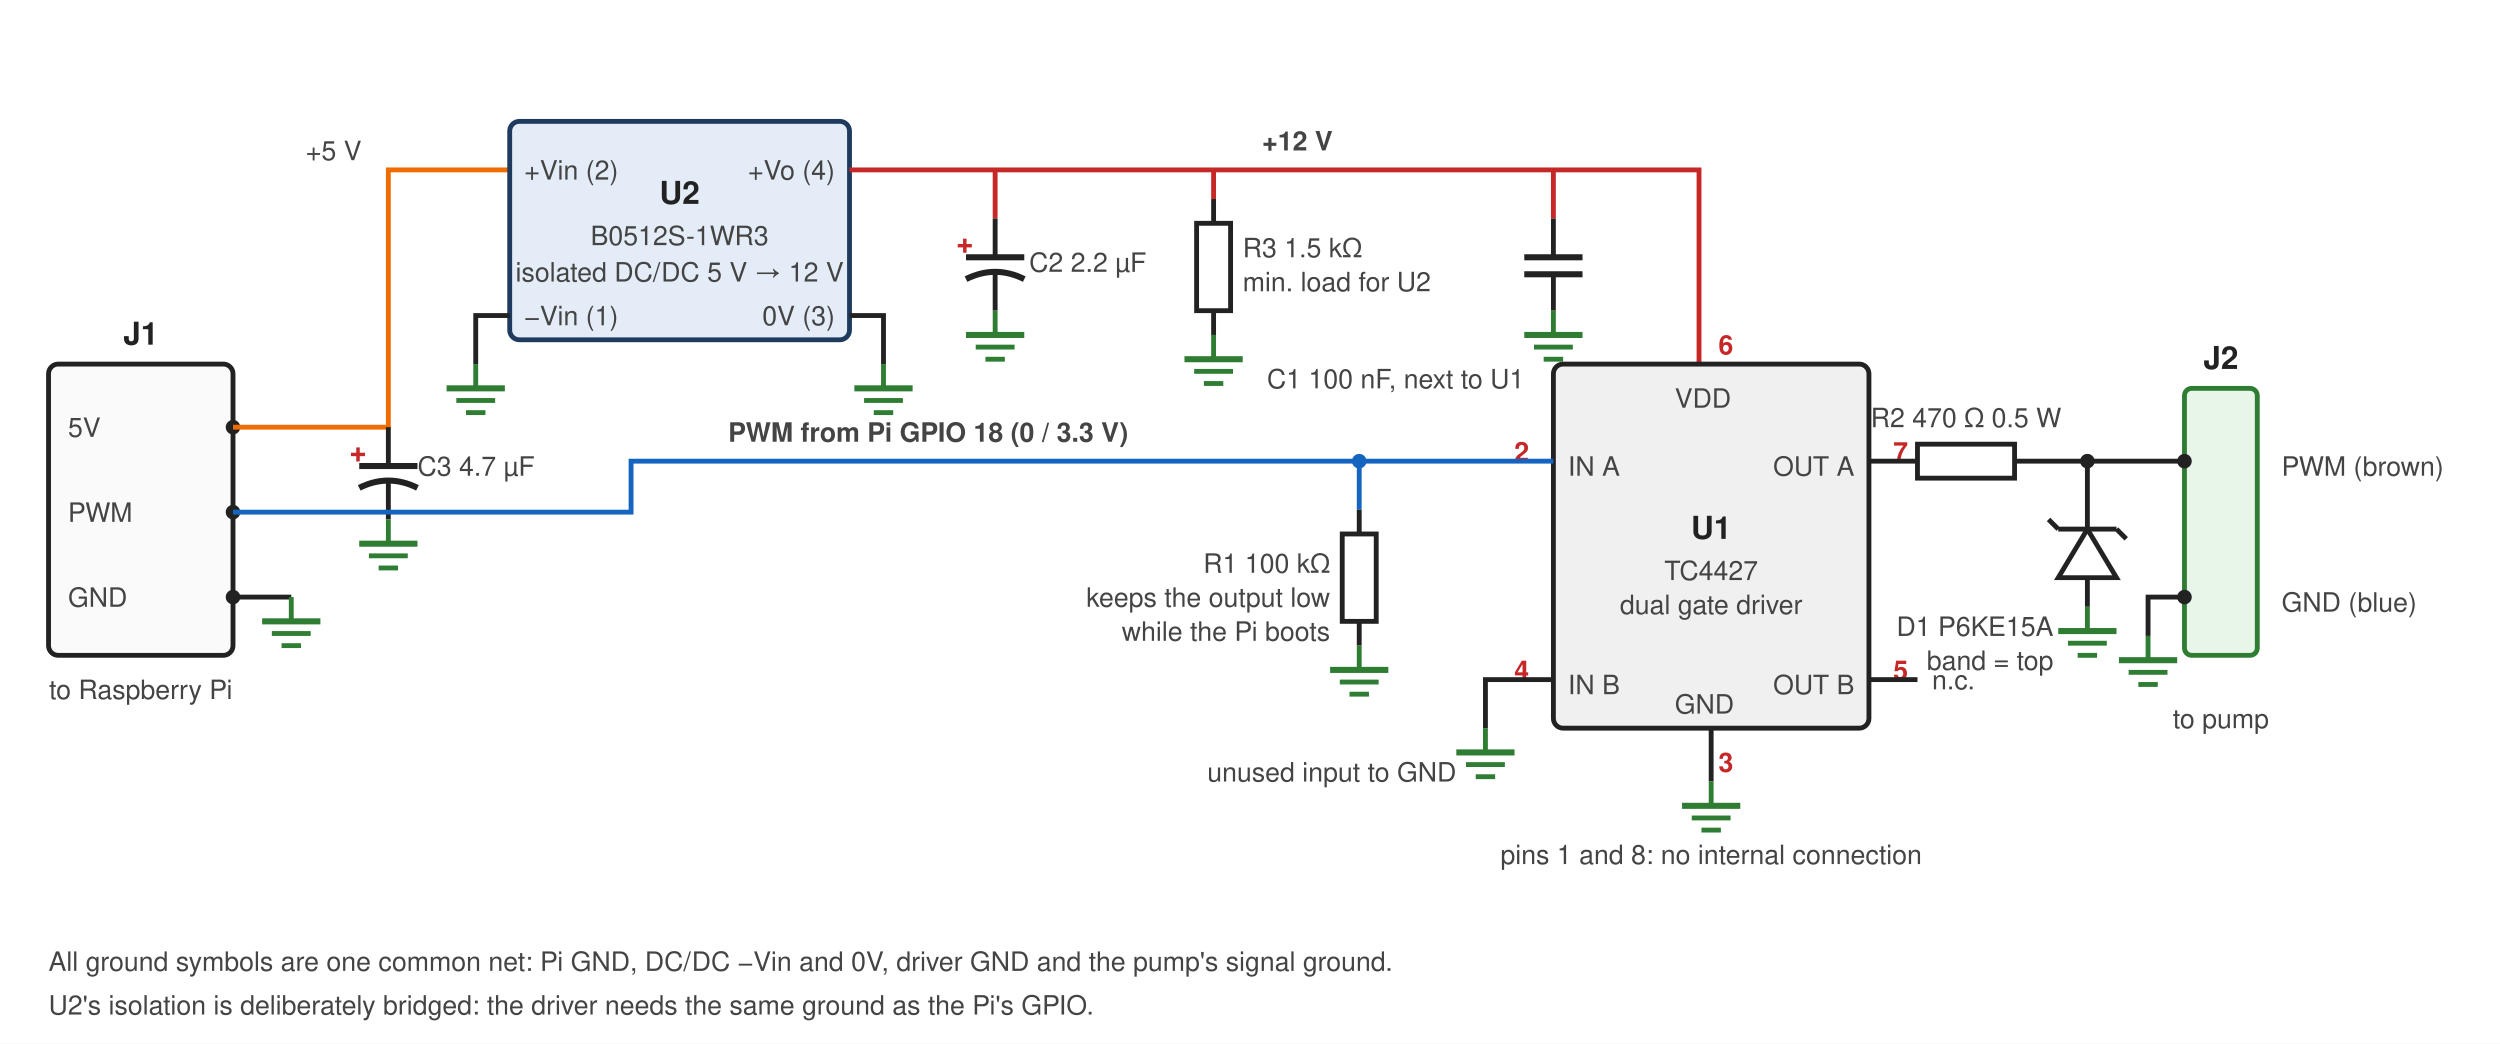
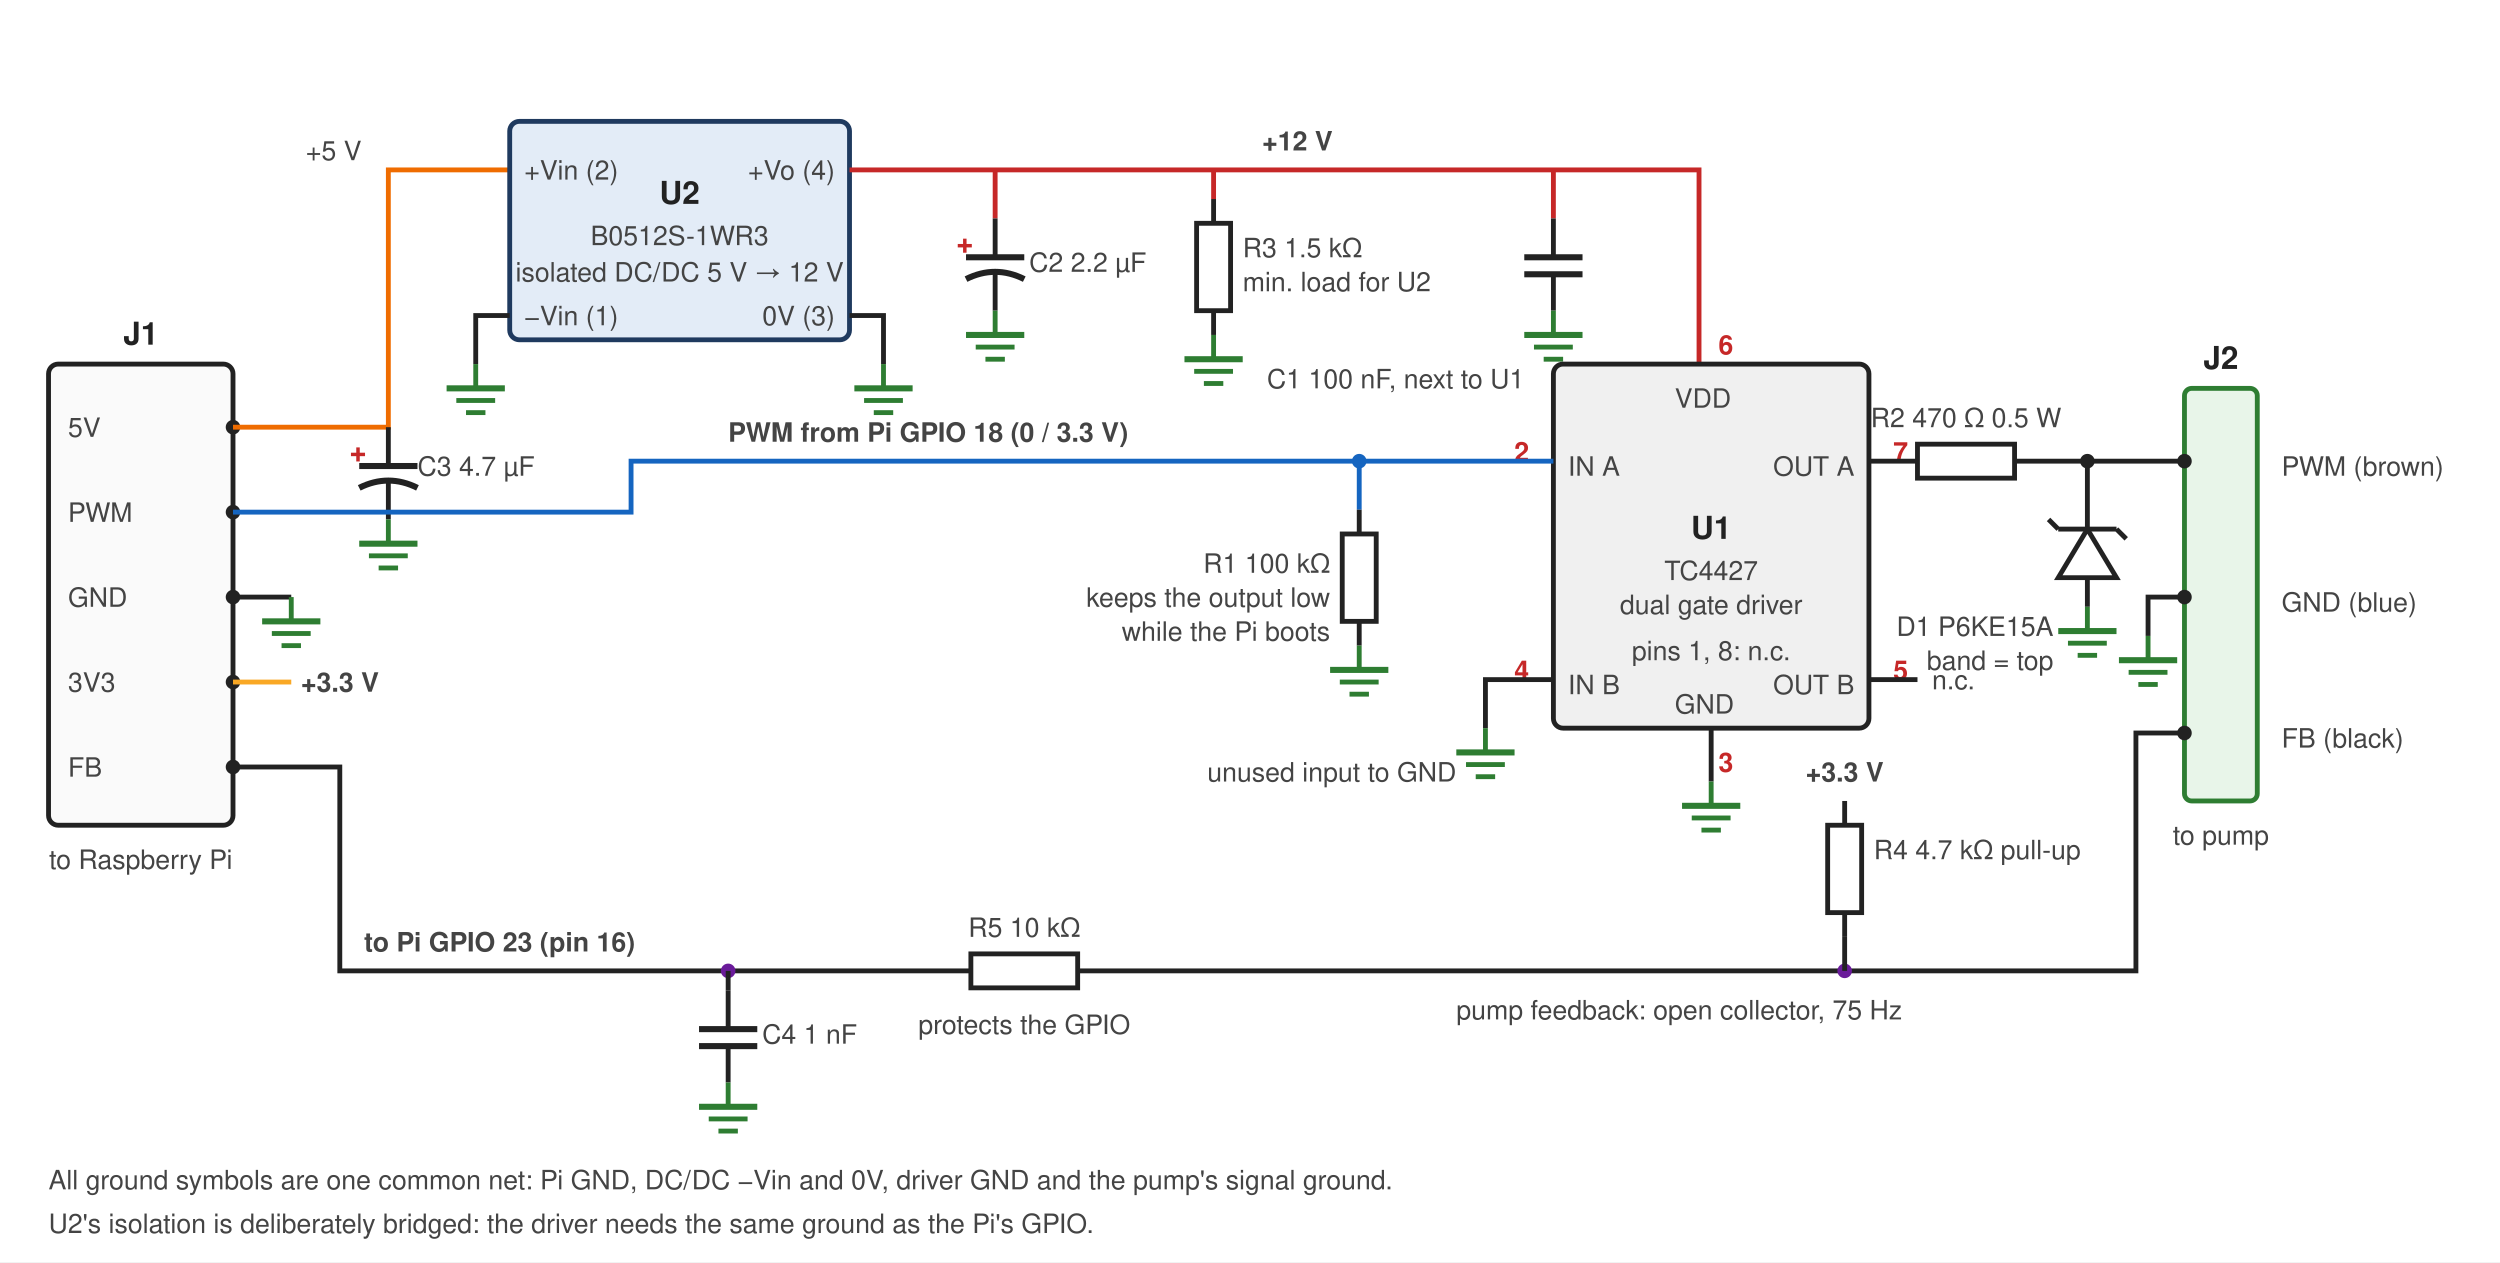
- <svg xmlns="http://www.w3.org/2000/svg" width="1030" height="430" viewBox="0 0 1030 430" font-family="Helvetica, Arial, sans-serif">
+ <svg xmlns="http://www.w3.org/2000/svg" width="1030" height="520" viewBox="0 0 1030 520" font-family="Helvetica, Arial, sans-serif">
  <defs>
    <g id="gnd">
      <line x1="0" y1="0" x2="0" y2="10" stroke="#2e7d32" stroke-width="2" />
      <line x1="-12" y1="10" x2="12" y2="10" stroke="#2e7d32" stroke-width="2.5" />
      <line x1="-8" y1="15" x2="8" y2="15" stroke="#2e7d32" stroke-width="2" />
      <line x1="-4" y1="20" x2="4" y2="20" stroke="#2e7d32" stroke-width="2" />
    </g>
    <g id="elko">
      <line x1="0" y1="0" x2="0" y2="16" stroke="#222" stroke-width="2" />
      <line x1="-12" y1="16" x2="12" y2="16" stroke="#222" stroke-width="2.5" />
      <path d="M-12 25 Q0 19 12 25" stroke="#222" stroke-width="2.5" fill="none" />
      <line x1="0" y1="22" x2="0" y2="38" stroke="#222" stroke-width="2" />
      <text x="-16" y="14" font-size="12" fill="#c62828" font-weight="bold">+</text>
    </g>
    <g id="cap">
      <line x1="0" y1="0" x2="0" y2="16" stroke="#222" stroke-width="2" />
      <line x1="-12" y1="16" x2="12" y2="16" stroke="#222" stroke-width="2.5" />
      <line x1="-12" y1="23" x2="12" y2="23" stroke="#222" stroke-width="2.5" />
      <line x1="0" y1="23" x2="0" y2="38" stroke="#222" stroke-width="2" />
    </g>
    <g id="res">
      <line x1="0" y1="0" x2="0" y2="10" stroke="#222" stroke-width="2" />
      <rect x="-7" y="10" width="14" height="36" fill="white" stroke="#222" stroke-width="2" />
      <line x1="0" y1="46" x2="0" y2="56" stroke="#222" stroke-width="2" />
    </g>
  </defs>
  <style>
    .wire { stroke: #222; stroke-width: 2; fill: none; }
    .v12  { stroke: #c62828; stroke-width: 2; fill: none; }
    .v5   { stroke: #ef6c00; stroke-width: 2; fill: none; }
    .sig  { stroke: #1565c0; stroke-width: 2; fill: none; }
    .lbl  { font-size: 13px; fill: #222; font-weight: bold; }
    .s    { font-size: 11px; fill: #444; }
    .pin  { font-size: 11px; fill: #c62828; font-weight: bold; }
  </style>
-   <rect width="1030" height="430" fill="white" />
-   <rect x="20" y="150" width="76" height="120" rx="4" fill="#fafafa" stroke="#222" stroke-width="2" />
+   <rect width="1030" height="520" fill="white" />
+   <rect x="20" y="150" width="76" height="190" rx="4" fill="#fafafa" stroke="#222" stroke-width="2" />
  <text x="58" y="142" text-anchor="middle" class="lbl">J1</text>
-   <text x="58" y="288" text-anchor="middle" class="s">to Raspberry Pi</text>
+   <text x="58" y="358" text-anchor="middle" class="s">to Raspberry Pi</text>
+   <text x="28" y="285" class="s">3V3</text>
+   <text x="28" y="320" class="s">FB</text>
+   <circle cx="96" cy="281" r="3" fill="#222" />
+   <circle cx="96" cy="316" r="3" fill="#222" />
+   <path class="v5" d="M96 281 H120" style="stroke:#f9a825" />
+   <text x="124" y="285" class="s" fill="#f57f17" font-weight="bold">+3.3 V</text>
  <text x="28" y="180" class="s">5V</text>
  <text x="28" y="215" class="s">PWM</text>
  <text x="28" y="250" class="s">GND</text>
  <circle cx="96" cy="176" r="3" fill="#222" />
  <circle cx="96" cy="211" r="3" fill="#222" />
  <circle cx="96" cy="246" r="3" fill="#222" />
  <path class="wire" d="M96 246 H120" />
  <use href="#gnd" x="120" y="246" />
  <path class="v5" d="M96 176 H160 V70 H210" />
  <text x="126" y="66" class="s" fill="#ef6c00">+5 V</text>
  <use href="#elko" x="160" y="176" />
  <use href="#gnd" x="160" y="214" />
  <text x="172" y="196" class="s">C3 4.7 µF</text>
  <rect x="210" y="50" width="140" height="90" rx="4" fill="#e3ecf7" stroke="#1f3a5f" stroke-width="2" />
  <text x="280" y="84" text-anchor="middle" class="lbl">U2</text>
  <text x="280" y="101" text-anchor="middle" class="s">B0512S-1WR3</text>
  <text x="280" y="116" text-anchor="middle" class="s">isolated DC/DC 5 V → 12 V</text>
  <text x="216" y="74" class="s">+Vin (2)</text>
  <text x="216" y="134" class="s">−Vin (1)</text>
  <text x="344" y="74" text-anchor="end" class="s">+Vo (4)</text>
  <text x="344" y="134" text-anchor="end" class="s">0V (3)</text>
  <path class="wire" d="M210 130 H196 V150" />
  <use href="#gnd" x="196" y="150" />
  <path class="wire" d="M350 130 H364 V150" />
  <use href="#gnd" x="364" y="150" />
  <path class="v12" d="M350 70 H700 V150" />
  <text x="520" y="62" class="s" fill="#c62828" font-weight="bold">+12 V</text>
  <path class="v12" d="M410 70 V90" />
  <use href="#elko" x="410" y="90" />
  <use href="#gnd" x="410" y="128" />
  <text x="424" y="112" class="s">C2 2.2 µF</text>
  <path class="v12" d="M500 70 V82" />
  <use href="#res" x="500" y="82" />
  <use href="#gnd" x="500" y="138" />
  <text x="512" y="106" class="s">R3 1.5 kΩ</text>
  <text x="512" y="120" class="s">min. load for U2</text>
  <path class="v12" d="M640 70 V90" />
  <use href="#cap" x="640" y="90" />
  <use href="#gnd" x="640" y="128" />
  <text x="628" y="160" class="s" text-anchor="end">C1 100 nF, next to U1</text>
  <rect x="640" y="150" width="130" height="150" rx="4" fill="#f0f0f0" stroke="#222" stroke-width="2" />
  <text x="705" y="222" text-anchor="middle" class="lbl">U1</text>
  <text x="705" y="239" text-anchor="middle" class="s">TC4427</text>
  <text x="705" y="253" text-anchor="middle" class="s">dual gate driver</text>
  <text x="690" y="168" class="s">VDD</text>
  <text x="708" y="146" class="pin">6</text>
  <text x="646" y="196" class="s">IN A</text>
  <text x="630" y="190" text-anchor="end" class="pin">2</text>
  <text x="646" y="286" class="s">IN B</text>
  <text x="630" y="280" text-anchor="end" class="pin">4</text>
  <text x="764" y="196" text-anchor="end" class="s">OUT A</text>
  <text x="780" y="190" class="pin">7</text>
  <text x="764" y="286" text-anchor="end" class="s">OUT B</text>
  <text x="780" y="280" class="pin">5</text>
  <text x="690" y="294" class="s">GND</text>
  <text x="708" y="318" class="pin">3</text>
  <path class="wire" d="M705 300 V322" />
  <use href="#gnd" x="705" y="322" />
  <path class="wire" d="M640 280 H612 V300" />
  <use href="#gnd" x="612" y="300" />
  <text x="600" y="322" class="s" text-anchor="end">unused input to GND</text>
  <path class="wire" d="M770 280 H790" />
  <text x="796" y="284" class="s">n.c.</text>
-   <text x="705" y="356" text-anchor="middle" class="s">pins 1 and 8: no internal connection</text>
+   <text x="705" y="272" text-anchor="middle" class="s">pins 1, 8: n.c.</text>
  <path class="sig" d="M96 211 H260 V190 H640" />
  <text x="300" y="182" class="s" fill="#1565c0" font-weight="bold">PWM from Pi GPIO 18 (0 / 3.3 V)</text>
  <path class="sig" d="M560 190 V210" />
  <circle cx="560" cy="190" r="3" fill="#1565c0" />
  <use href="#res" x="560" y="210" />
  <use href="#gnd" x="560" y="266" />
  <text x="548" y="236" class="s" text-anchor="end">R1 100 kΩ</text>
  <text x="548" y="250" class="s" text-anchor="end">keeps the output low</text>
  <text x="548" y="264" class="s" text-anchor="end">while the Pi boots</text>
  <path class="wire" d="M770 190 H790" />
  <rect x="790" y="183" width="40" height="14" fill="white" stroke="#222" stroke-width="2" />
  <text x="810" y="176" text-anchor="middle" class="s">R2 470 Ω 0.5 W</text>
  <path class="wire" d="M830 190 H900" />
  <circle cx="860" cy="190" r="3" fill="#222" />
  <path class="wire" d="M860 190 V218" />
  <path class="wire" d="M848 218 H872 M848 218 l-4 -4 M872 218 l4 4" />
  <polygon points="848,238 872,238 860,218" fill="white" stroke="#222" stroke-width="2" />
  <path class="wire" d="M860 238 V250" />
  <use href="#gnd" x="860" y="250" />
  <text x="846" y="262" class="s" text-anchor="end">D1 P6KE15A</text>
  <text x="846" y="276" class="s" text-anchor="end">band = top</text>
-   <rect x="900" y="160" width="30" height="110" rx="3" fill="#e8f5e9" stroke="#2e7d32" stroke-width="2" />
+   <rect x="900" y="160" width="30" height="170" rx="3" fill="#e8f5e9" stroke="#2e7d32" stroke-width="2" />
+   <circle cx="900" cy="302" r="3" fill="#222" />
+   <text x="940" y="308" class="s">FB (black)</text>
  <text x="915" y="152" text-anchor="middle" class="lbl">J2</text>
  <circle cx="900" cy="190" r="3" fill="#222" />
  <circle cx="900" cy="246" r="3" fill="#222" />
  <path class="wire" d="M900 246 H885 V262" />
  <use href="#gnd" x="885" y="262" />
-   <text x="915" y="300" text-anchor="middle" class="s">to pump</text>
+   <text x="915" y="348" text-anchor="middle" class="s">to pump</text>
  <text x="940" y="196" class="s">PWM (brown)</text>
  <text x="940" y="252" class="s">GND (blue)</text>
-   <text x="20" y="400" class="s">All ground symbols are one common net: Pi GND, DC/DC −Vin and 0V, driver GND and the pump's signal ground.</text>
-   <text x="20" y="418" class="s">U2's isolation is deliberately bridged: the driver needs the same ground as the Pi's GPIO.</text>
+   <path class="wire" d="M96 316 H140 V400 H400" stroke="#6a1b9a" />
+   <text x="150" y="392" class="s" fill="#6a1b9a" font-weight="bold">to Pi GPIO 23 (pin 16)</text>
+   <circle cx="300" cy="400" r="3" fill="#6a1b9a" />
+   <path class="wire" d="M300 400 V408" stroke="#6a1b9a" />
+   <use href="#cap" x="300" y="408" />
+   <use href="#gnd" x="300" y="446" />
+   <text x="314" y="430" class="s">C4 1 nF</text>
+   <rect x="400" y="393" width="44" height="14" fill="white" stroke="#222" stroke-width="2" />
+   <text x="422" y="386" text-anchor="middle" class="s">R5 10 kΩ</text>
+   <text x="422" y="426" text-anchor="middle" class="s">protects the GPIO</text>
+   <path class="wire" d="M444 400 H880 V302 H900" stroke="#6a1b9a" />
+   <circle cx="760" cy="400" r="3" fill="#6a1b9a" />
+   <path class="wire" d="M760 400 V386" />
+   <g transform="translate(760,386) scale(1,-1)">
+     <use href="#res" />
+   </g>
+   <text x="772" y="354" class="s">R4 4.7 kΩ pull-up</text>
+   <text x="760" y="322" text-anchor="middle" class="s" fill="#f57f17" font-weight="bold">+3.3 V</text>
+   <text x="600" y="420" class="s" fill="#6a1b9a">pump feedback: open collector, 75 Hz</text>
+   <text x="20" y="490" class="s">All ground symbols are one common net: Pi GND, DC/DC −Vin and 0V, driver GND and the pump's signal ground.</text>
+   <text x="20" y="508" class="s">U2's isolation is deliberately bridged: the driver needs the same ground as the Pi's GPIO.</text>
</svg>
